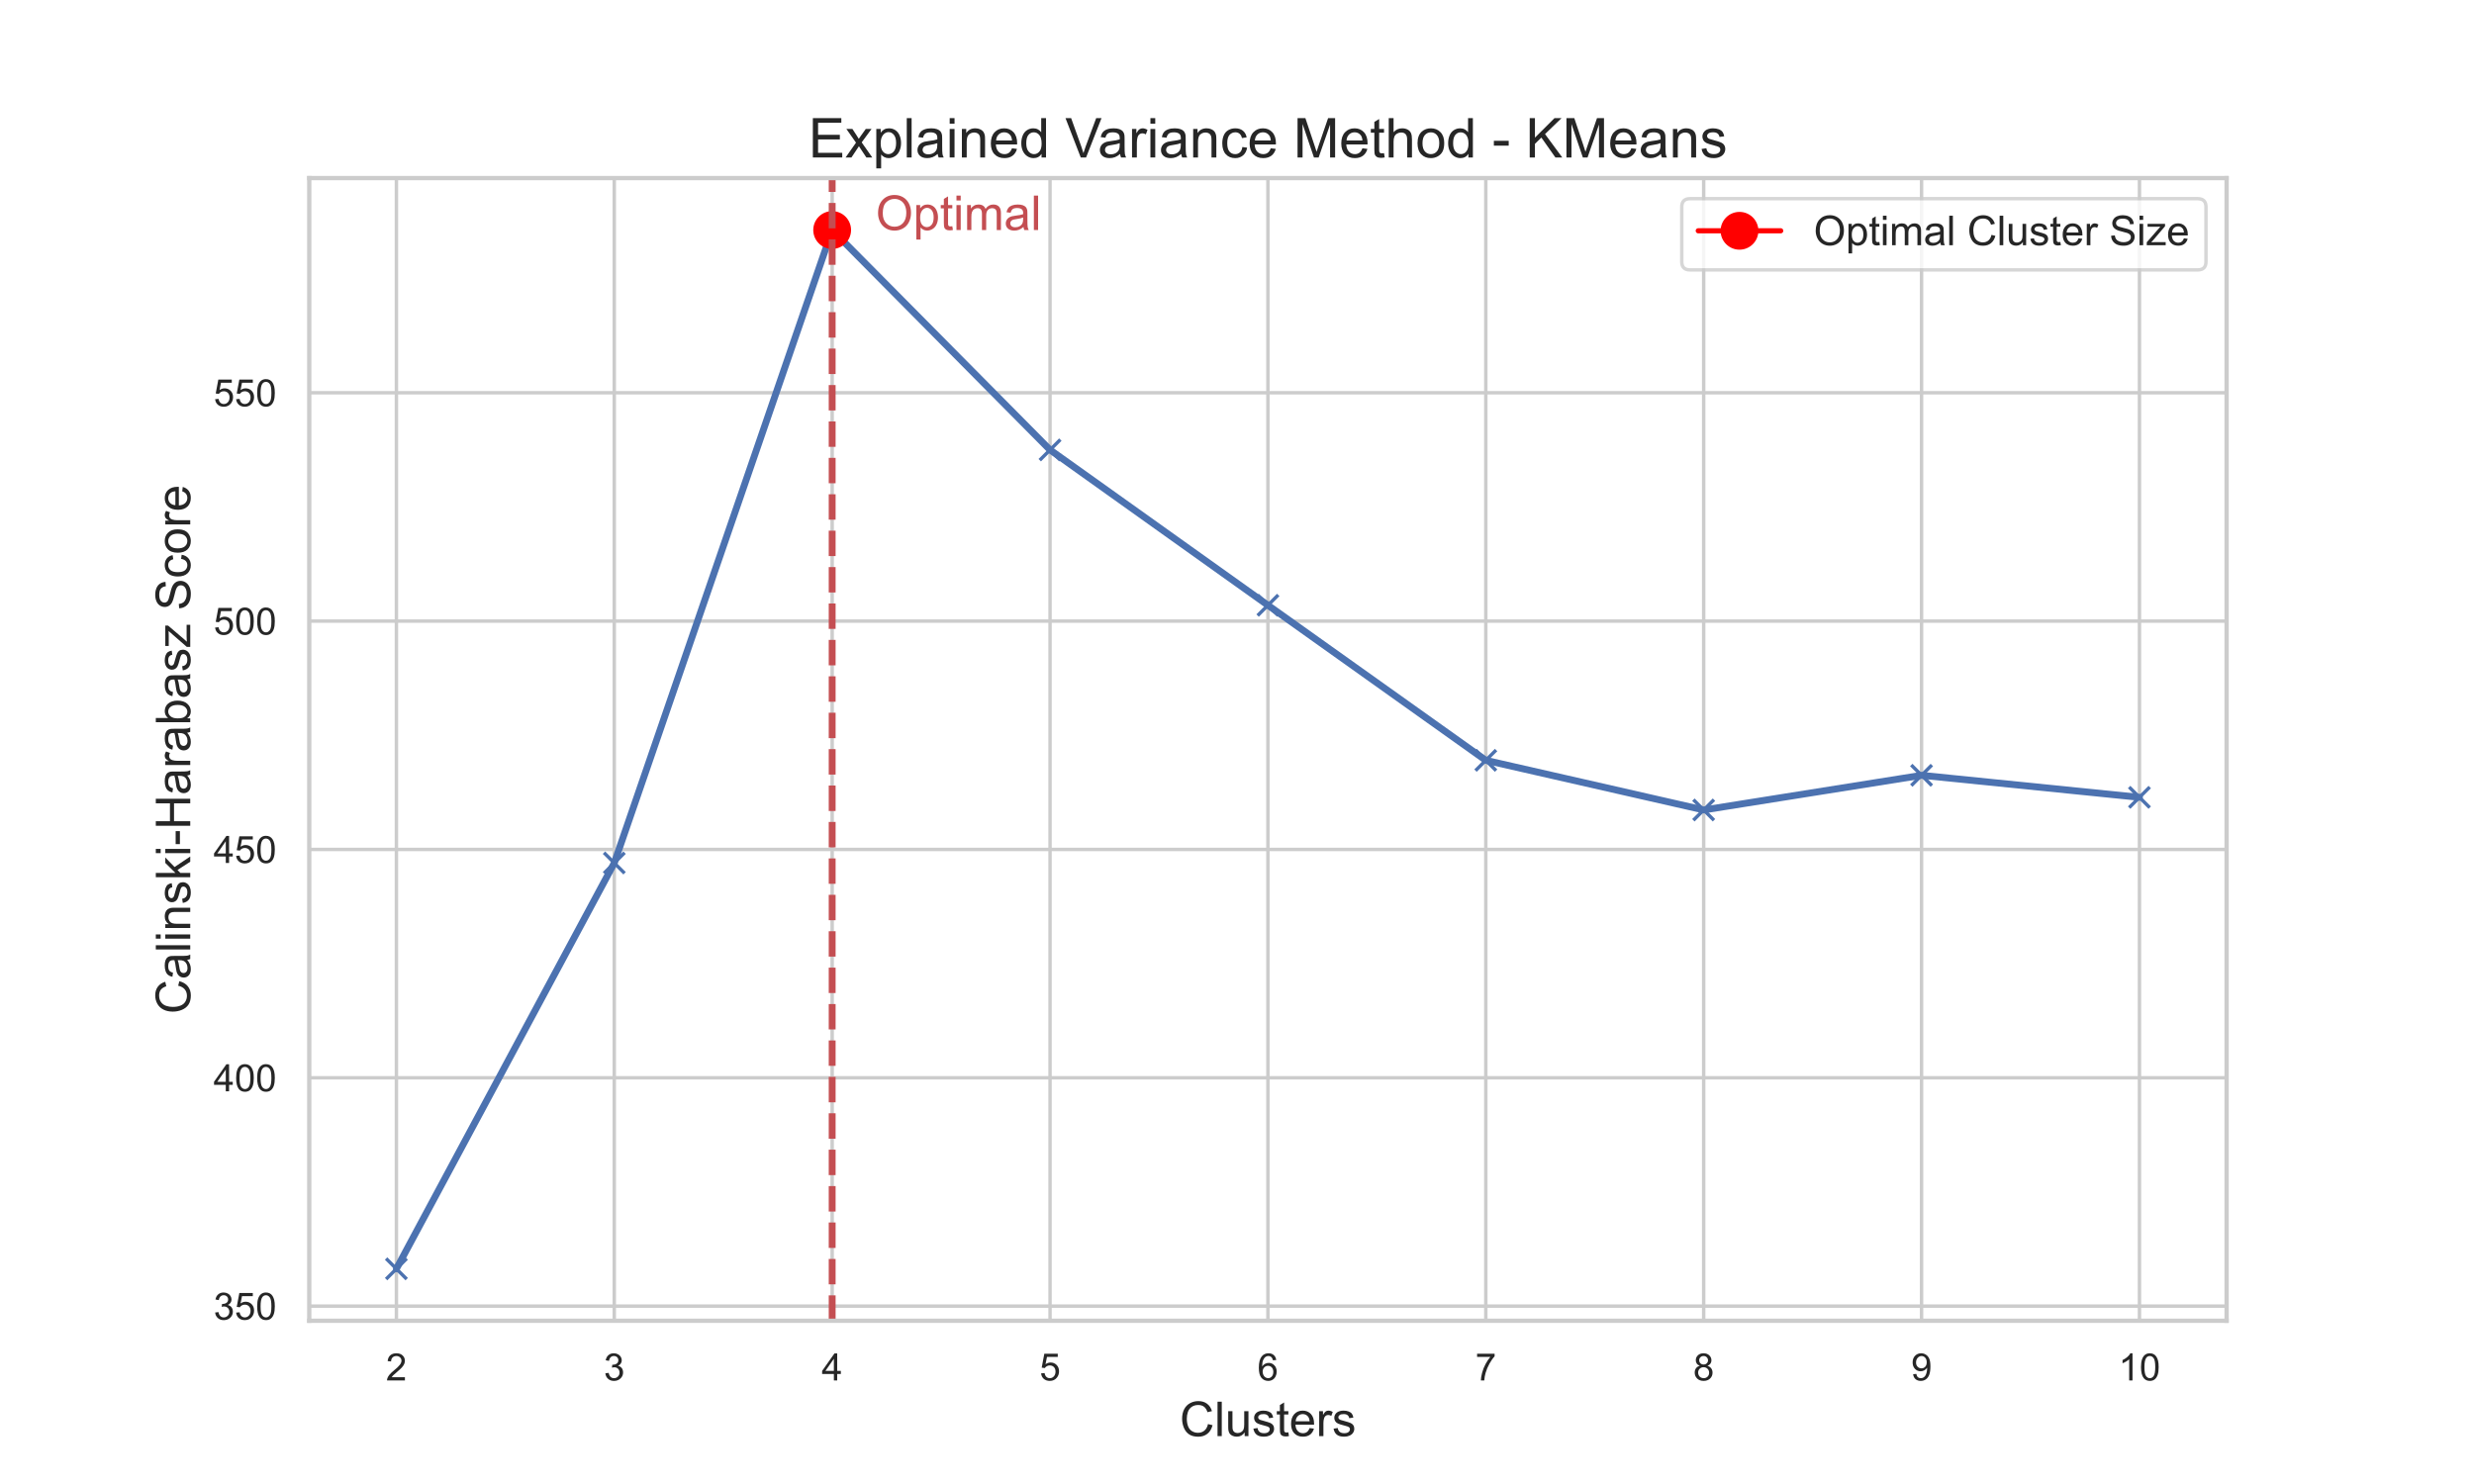
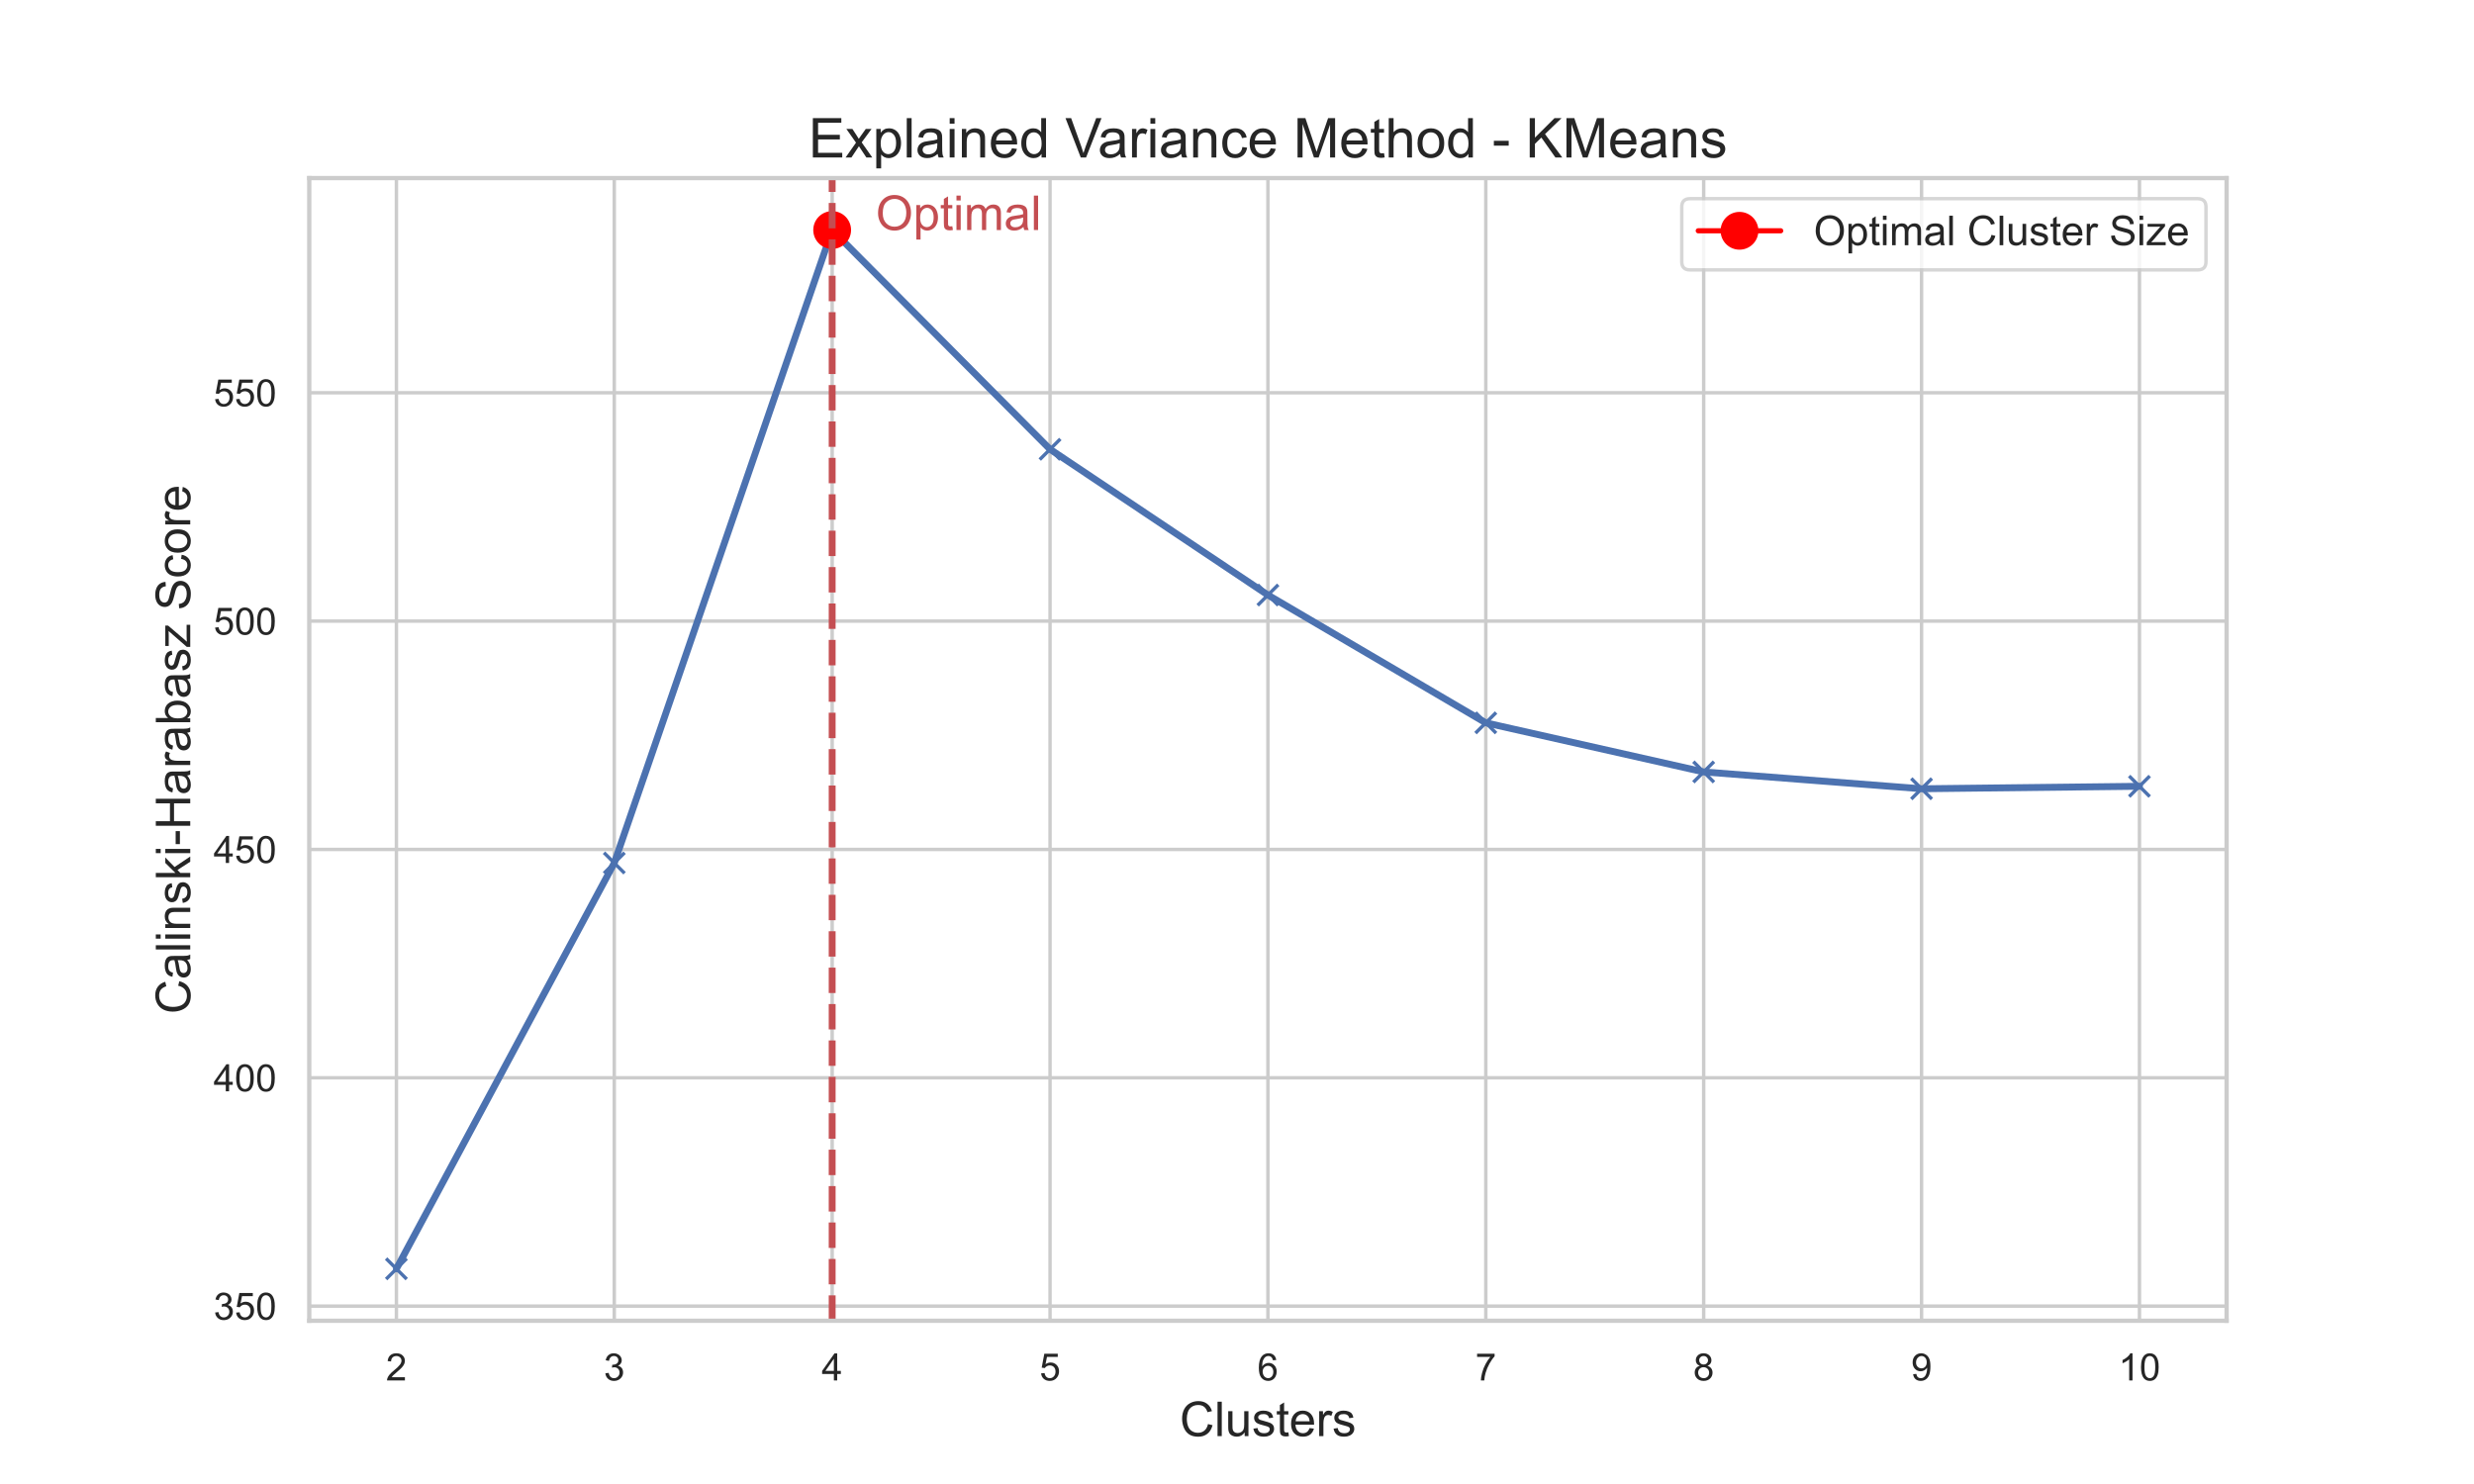
<svg xmlns="http://www.w3.org/2000/svg" xmlns:xlink="http://www.w3.org/1999/xlink" width="720pt" height="432pt" viewBox="0 0 720 432" version="1.1">
  <defs>
    <style type="text/css">*{stroke-linejoin: round; stroke-linecap: butt}</style>
  </defs>
  <g id="figure_1">
    <g id="patch_1">
      <path d="M 0 432  L 720 432  L 720 0  L 0 0  z " style="fill: #ffffff" />
    </g>
    <g id="axes_1">
      <g id="patch_2">
        <path d="M 90 384.48  L 648 384.48  L 648 51.84  L 90 51.84  z " style="fill: #ffffff" />
      </g>
      <g id="matplotlib.axis_1">
        <g id="xtick_1">
          <g id="line2d_1">
-             <path d="M 115.364 384.48  L 115.364 51.84  " clip-path="url(#p3f74827697)" style="fill: none; stroke: #cccccc; stroke-linecap: round" />
+             <path d="M 115.364 384.48  L 115.364 51.84  " clip-path="url(#p0309804744)" style="fill: none; stroke: #cccccc; stroke-linecap: round" />
          </g>
          <g id="text_1">
            <g style="fill: #262626" transform="translate(112.3051 401.8536) scale(0.11 -0.11)">
              <defs>
                <path id="ArialMT-32" d="M 3222 541  L 3222 0  L 194 0  Q 188 203 259 391  Q 375 700 629 1000  Q 884 1300 1366 1694  Q 2113 2306 2375 2664  Q 2638 3022 2638 3341  Q 2638 3675 2398 3904  Q 2159 4134 1775 4134  Q 1369 4134 1125 3890  Q 881 3647 878 3216  L 300 3275  Q 359 3922 746 4261  Q 1134 4600 1788 4600  Q 2447 4600 2831 4234  Q 3216 3869 3216 3328  Q 3216 3053 3103 2787  Q 2991 2522 2730 2228  Q 2469 1934 1863 1422  Q 1356 997 1212 845  Q 1069 694 975 541  L 3222 541  z " transform="scale(0.015625)" />
              </defs>
              <use xlink:href="#ArialMT-32" />
            </g>
          </g>
        </g>
        <g id="xtick_2">
          <g id="line2d_2">
-             <path d="M 178.773 384.48  L 178.773 51.84  " clip-path="url(#p3f74827697)" style="fill: none; stroke: #cccccc; stroke-linecap: round" />
+             <path d="M 178.773 384.48  L 178.773 51.84  " clip-path="url(#p0309804744)" style="fill: none; stroke: #cccccc; stroke-linecap: round" />
          </g>
          <g id="text_2">
            <g style="fill: #262626" transform="translate(175.7142 401.8536) scale(0.11 -0.11)">
              <defs>
                <path id="ArialMT-33" d="M 269 1209  L 831 1284  Q 928 806 1161 595  Q 1394 384 1728 384  Q 2125 384 2398 659  Q 2672 934 2672 1341  Q 2672 1728 2419 1979  Q 2166 2231 1775 2231  Q 1616 2231 1378 2169  L 1441 2663  Q 1497 2656 1531 2656  Q 1891 2656 2178 2843  Q 2466 3031 2466 3422  Q 2466 3731 2256 3934  Q 2047 4138 1716 4138  Q 1388 4138 1169 3931  Q 950 3725 888 3313  L 325 3413  Q 428 3978 793 4289  Q 1159 4600 1703 4600  Q 2078 4600 2393 4439  Q 2709 4278 2876 4000  Q 3044 3722 3044 3409  Q 3044 3113 2884 2869  Q 2725 2625 2413 2481  Q 2819 2388 3044 2092  Q 3269 1797 3269 1353  Q 3269 753 2831 336  Q 2394 -81 1725 -81  Q 1122 -81 723 278  Q 325 638 269 1209  z " transform="scale(0.015625)" />
              </defs>
              <use xlink:href="#ArialMT-33" />
            </g>
          </g>
        </g>
        <g id="xtick_3">
          <g id="line2d_3">
-             <path d="M 242.182 384.48  L 242.182 51.84  " clip-path="url(#p3f74827697)" style="fill: none; stroke: #cccccc; stroke-linecap: round" />
+             <path d="M 242.182 384.48  L 242.182 51.84  " clip-path="url(#p0309804744)" style="fill: none; stroke: #cccccc; stroke-linecap: round" />
          </g>
          <g id="text_3">
            <g style="fill: #262626" transform="translate(239.1233 401.8536) scale(0.11 -0.11)">
              <defs>
                <path id="ArialMT-34" d="M 2069 0  L 2069 1097  L 81 1097  L 81 1613  L 2172 4581  L 2631 4581  L 2631 1613  L 3250 1613  L 3250 1097  L 2631 1097  L 2631 0  L 2069 0  z M 2069 1613  L 2069 3678  L 634 1613  L 2069 1613  z " transform="scale(0.015625)" />
              </defs>
              <use xlink:href="#ArialMT-34" />
            </g>
          </g>
        </g>
        <g id="xtick_4">
          <g id="line2d_4">
-             <path d="M 305.591 384.48  L 305.591 51.84  " clip-path="url(#p3f74827697)" style="fill: none; stroke: #cccccc; stroke-linecap: round" />
+             <path d="M 305.591 384.48  L 305.591 51.84  " clip-path="url(#p0309804744)" style="fill: none; stroke: #cccccc; stroke-linecap: round" />
          </g>
          <g id="text_4">
            <g style="fill: #262626" transform="translate(302.5324 401.8536) scale(0.11 -0.11)">
              <defs>
                <path id="ArialMT-35" d="M 266 1200  L 856 1250  Q 922 819 1161 601  Q 1400 384 1738 384  Q 2144 384 2425 690  Q 2706 997 2706 1503  Q 2706 1984 2436 2262  Q 2166 2541 1728 2541  Q 1456 2541 1237 2417  Q 1019 2294 894 2097  L 366 2166  L 809 4519  L 3088 4519  L 3088 3981  L 1259 3981  L 1013 2750  Q 1425 3038 1878 3038  Q 2478 3038 2890 2622  Q 3303 2206 3303 1553  Q 3303 931 2941 478  Q 2500 -78 1738 -78  Q 1113 -78 717 272  Q 322 622 266 1200  z " transform="scale(0.015625)" />
              </defs>
              <use xlink:href="#ArialMT-35" />
            </g>
          </g>
        </g>
        <g id="xtick_5">
          <g id="line2d_5">
-             <path d="M 369 384.48  L 369 51.84  " clip-path="url(#p3f74827697)" style="fill: none; stroke: #cccccc; stroke-linecap: round" />
+             <path d="M 369 384.48  L 369 51.84  " clip-path="url(#p0309804744)" style="fill: none; stroke: #cccccc; stroke-linecap: round" />
          </g>
          <g id="text_5">
            <g style="fill: #262626" transform="translate(365.9415 401.8536) scale(0.11 -0.11)">
              <defs>
                <path id="ArialMT-36" d="M 3184 3459  L 2625 3416  Q 2550 3747 2413 3897  Q 2184 4138 1850 4138  Q 1581 4138 1378 3988  Q 1113 3794 959 3422  Q 806 3050 800 2363  Q 1003 2672 1297 2822  Q 1591 2972 1913 2972  Q 2475 2972 2870 2558  Q 3266 2144 3266 1488  Q 3266 1056 3080 686  Q 2894 316 2569 119  Q 2244 -78 1831 -78  Q 1128 -78 684 439  Q 241 956 241 2144  Q 241 3472 731 4075  Q 1159 4600 1884 4600  Q 2425 4600 2770 4297  Q 3116 3994 3184 3459  z M 888 1484  Q 888 1194 1011 928  Q 1134 663 1356 523  Q 1578 384 1822 384  Q 2178 384 2434 671  Q 2691 959 2691 1453  Q 2691 1928 2437 2201  Q 2184 2475 1800 2475  Q 1419 2475 1153 2201  Q 888 1928 888 1484  z " transform="scale(0.015625)" />
              </defs>
              <use xlink:href="#ArialMT-36" />
            </g>
          </g>
        </g>
        <g id="xtick_6">
          <g id="line2d_6">
-             <path d="M 432.409 384.48  L 432.409 51.84  " clip-path="url(#p3f74827697)" style="fill: none; stroke: #cccccc; stroke-linecap: round" />
+             <path d="M 432.409 384.48  L 432.409 51.84  " clip-path="url(#p0309804744)" style="fill: none; stroke: #cccccc; stroke-linecap: round" />
          </g>
          <g id="text_6">
            <g style="fill: #262626" transform="translate(429.3506 401.8536) scale(0.11 -0.11)">
              <defs>
                <path id="ArialMT-37" d="M 303 3981  L 303 4522  L 3269 4522  L 3269 4084  Q 2831 3619 2401 2847  Q 1972 2075 1738 1259  Q 1569 684 1522 0  L 944 0  Q 953 541 1156 1306  Q 1359 2072 1739 2783  Q 2119 3494 2547 3981  L 303 3981  z " transform="scale(0.015625)" />
              </defs>
              <use xlink:href="#ArialMT-37" />
            </g>
          </g>
        </g>
        <g id="xtick_7">
          <g id="line2d_7">
-             <path d="M 495.818 384.48  L 495.818 51.84  " clip-path="url(#p3f74827697)" style="fill: none; stroke: #cccccc; stroke-linecap: round" />
+             <path d="M 495.818 384.48  L 495.818 51.84  " clip-path="url(#p0309804744)" style="fill: none; stroke: #cccccc; stroke-linecap: round" />
          </g>
          <g id="text_7">
            <g style="fill: #262626" transform="translate(492.7597 401.8536) scale(0.11 -0.11)">
              <defs>
                <path id="ArialMT-38" d="M 1131 2484  Q 781 2613 612 2850  Q 444 3088 444 3419  Q 444 3919 803 4259  Q 1163 4600 1759 4600  Q 2359 4600 2725 4251  Q 3091 3903 3091 3403  Q 3091 3084 2923 2848  Q 2756 2613 2416 2484  Q 2838 2347 3058 2040  Q 3278 1734 3278 1309  Q 3278 722 2862 322  Q 2447 -78 1769 -78  Q 1091 -78 675 323  Q 259 725 259 1325  Q 259 1772 486 2073  Q 713 2375 1131 2484  z M 1019 3438  Q 1019 3113 1228 2906  Q 1438 2700 1772 2700  Q 2097 2700 2305 2904  Q 2513 3109 2513 3406  Q 2513 3716 2298 3927  Q 2084 4138 1766 4138  Q 1444 4138 1231 3931  Q 1019 3725 1019 3438  z M 838 1322  Q 838 1081 952 856  Q 1066 631 1291 507  Q 1516 384 1775 384  Q 2178 384 2440 643  Q 2703 903 2703 1303  Q 2703 1709 2433 1975  Q 2163 2241 1756 2241  Q 1359 2241 1098 1978  Q 838 1716 838 1322  z " transform="scale(0.015625)" />
              </defs>
              <use xlink:href="#ArialMT-38" />
            </g>
          </g>
        </g>
        <g id="xtick_8">
          <g id="line2d_8">
-             <path d="M 559.227 384.48  L 559.227 51.84  " clip-path="url(#p3f74827697)" style="fill: none; stroke: #cccccc; stroke-linecap: round" />
+             <path d="M 559.227 384.48  L 559.227 51.84  " clip-path="url(#p0309804744)" style="fill: none; stroke: #cccccc; stroke-linecap: round" />
          </g>
          <g id="text_8">
            <g style="fill: #262626" transform="translate(556.1688 401.8536) scale(0.11 -0.11)">
              <defs>
                <path id="ArialMT-39" d="M 350 1059  L 891 1109  Q 959 728 1153 556  Q 1347 384 1650 384  Q 1909 384 2104 503  Q 2300 622 2425 820  Q 2550 1019 2634 1356  Q 2719 1694 2719 2044  Q 2719 2081 2716 2156  Q 2547 1888 2255 1720  Q 1963 1553 1622 1553  Q 1053 1553 659 1965  Q 266 2378 266 3053  Q 266 3750 677 4175  Q 1088 4600 1706 4600  Q 2153 4600 2523 4359  Q 2894 4119 3086 3673  Q 3278 3228 3278 2384  Q 3278 1506 3087 986  Q 2897 466 2520 194  Q 2144 -78 1638 -78  Q 1100 -78 759 220  Q 419 519 350 1059  z M 2653 3081  Q 2653 3566 2395 3850  Q 2138 4134 1775 4134  Q 1400 4134 1122 3828  Q 844 3522 844 3034  Q 844 2597 1108 2323  Q 1372 2050 1759 2050  Q 2150 2050 2401 2323  Q 2653 2597 2653 3081  z " transform="scale(0.015625)" />
              </defs>
              <use xlink:href="#ArialMT-39" />
            </g>
          </g>
        </g>
        <g id="xtick_9">
          <g id="line2d_9">
-             <path d="M 622.636 384.48  L 622.636 51.84  " clip-path="url(#p3f74827697)" style="fill: none; stroke: #cccccc; stroke-linecap: round" />
+             <path d="M 622.636 384.48  L 622.636 51.84  " clip-path="url(#p0309804744)" style="fill: none; stroke: #cccccc; stroke-linecap: round" />
          </g>
          <g id="text_9">
            <g style="fill: #262626" transform="translate(616.5193 401.8536) scale(0.11 -0.11)">
              <defs>
                <path id="ArialMT-31" d="M 2384 0  L 1822 0  L 1822 3584  Q 1619 3391 1289 3197  Q 959 3003 697 2906  L 697 3450  Q 1169 3672 1522 3987  Q 1875 4303 2022 4600  L 2384 4600  L 2384 0  z " transform="scale(0.015625)" />
                <path id="ArialMT-30" d="M 266 2259  Q 266 3072 433 3567  Q 600 4063 929 4331  Q 1259 4600 1759 4600  Q 2128 4600 2406 4451  Q 2684 4303 2865 4023  Q 3047 3744 3150 3342  Q 3253 2941 3253 2259  Q 3253 1453 3087 958  Q 2922 463 2592 192  Q 2263 -78 1759 -78  Q 1097 -78 719 397  Q 266 969 266 2259  z M 844 2259  Q 844 1131 1108 757  Q 1372 384 1759 384  Q 2147 384 2411 759  Q 2675 1134 2675 2259  Q 2675 3391 2411 3762  Q 2147 4134 1753 4134  Q 1366 4134 1134 3806  Q 844 3388 844 2259  z " transform="scale(0.015625)" />
              </defs>
              <use xlink:href="#ArialMT-31" />
              <use xlink:href="#ArialMT-30" x="55.615" />
            </g>
          </g>
        </g>
        <g id="text_10">
          <g style="fill: #262626" transform="translate(343.3286 418.0608) scale(0.14 -0.14)">
            <defs>
              <path id="ArialMT-43" d="M 3763 1606  L 4369 1453  Q 4178 706 3683 314  Q 3188 -78 2472 -78  Q 1731 -78 1267 223  Q 803 525 561 1097  Q 319 1669 319 2325  Q 319 3041 592 3573  Q 866 4106 1370 4382  Q 1875 4659 2481 4659  Q 3169 4659 3637 4309  Q 4106 3959 4291 3325  L 3694 3184  Q 3534 3684 3231 3912  Q 2928 4141 2469 4141  Q 1941 4141 1586 3887  Q 1231 3634 1087 3207  Q 944 2781 944 2328  Q 944 1744 1114 1308  Q 1284 872 1643 656  Q 2003 441 2422 441  Q 2931 441 3284 734  Q 3638 1028 3763 1606  z " transform="scale(0.015625)" />
              <path id="ArialMT-6c" d="M 409 0  L 409 4581  L 972 4581  L 972 0  L 409 0  z " transform="scale(0.015625)" />
              <path id="ArialMT-75" d="M 2597 0  L 2597 488  Q 2209 -75 1544 -75  Q 1250 -75 995 37  Q 741 150 617 320  Q 494 491 444 738  Q 409 903 409 1263  L 409 3319  L 972 3319  L 972 1478  Q 972 1038 1006 884  Q 1059 663 1231 536  Q 1403 409 1656 409  Q 1909 409 2131 539  Q 2353 669 2445 892  Q 2538 1116 2538 1541  L 2538 3319  L 3100 3319  L 3100 0  L 2597 0  z " transform="scale(0.015625)" />
              <path id="ArialMT-73" d="M 197 991  L 753 1078  Q 800 744 1014 566  Q 1228 388 1613 388  Q 2000 388 2187 545  Q 2375 703 2375 916  Q 2375 1106 2209 1216  Q 2094 1291 1634 1406  Q 1016 1563 777 1677  Q 538 1791 414 1992  Q 291 2194 291 2438  Q 291 2659 392 2848  Q 494 3038 669 3163  Q 800 3259 1026 3326  Q 1253 3394 1513 3394  Q 1903 3394 2198 3281  Q 2494 3169 2634 2976  Q 2775 2784 2828 2463  L 2278 2388  Q 2241 2644 2061 2787  Q 1881 2931 1553 2931  Q 1166 2931 1000 2803  Q 834 2675 834 2503  Q 834 2394 903 2306  Q 972 2216 1119 2156  Q 1203 2125 1616 2013  Q 2213 1853 2448 1751  Q 2684 1650 2818 1456  Q 2953 1263 2953 975  Q 2953 694 2789 445  Q 2625 197 2315 61  Q 2006 -75 1616 -75  Q 969 -75 630 194  Q 291 463 197 991  z " transform="scale(0.015625)" />
              <path id="ArialMT-74" d="M 1650 503  L 1731 6  Q 1494 -44 1306 -44  Q 1000 -44 831 53  Q 663 150 594 308  Q 525 466 525 972  L 525 2881  L 113 2881  L 113 3319  L 525 3319  L 525 4141  L 1084 4478  L 1084 3319  L 1650 3319  L 1650 2881  L 1084 2881  L 1084 941  Q 1084 700 1114 631  Q 1144 563 1211 522  Q 1278 481 1403 481  Q 1497 481 1650 503  z " transform="scale(0.015625)" />
              <path id="ArialMT-65" d="M 2694 1069  L 3275 997  Q 3138 488 2766 206  Q 2394 -75 1816 -75  Q 1088 -75 661 373  Q 234 822 234 1631  Q 234 2469 665 2931  Q 1097 3394 1784 3394  Q 2450 3394 2872 2941  Q 3294 2488 3294 1666  Q 3294 1616 3291 1516  L 816 1516  Q 847 969 1125 678  Q 1403 388 1819 388  Q 2128 388 2347 550  Q 2566 713 2694 1069  z M 847 1978  L 2700 1978  Q 2663 2397 2488 2606  Q 2219 2931 1791 2931  Q 1403 2931 1139 2672  Q 875 2413 847 1978  z " transform="scale(0.015625)" />
              <path id="ArialMT-72" d="M 416 0  L 416 3319  L 922 3319  L 922 2816  Q 1116 3169 1280 3281  Q 1444 3394 1641 3394  Q 1925 3394 2219 3213  L 2025 2691  Q 1819 2813 1613 2813  Q 1428 2813 1281 2702  Q 1134 2591 1072 2394  Q 978 2094 978 1738  L 978 0  L 416 0  z " transform="scale(0.015625)" />
            </defs>
            <use xlink:href="#ArialMT-43" />
            <use xlink:href="#ArialMT-6c" x="72.217" />
            <use xlink:href="#ArialMT-75" x="94.434" />
            <use xlink:href="#ArialMT-73" x="150.049" />
            <use xlink:href="#ArialMT-74" x="200.049" />
            <use xlink:href="#ArialMT-65" x="227.832" />
            <use xlink:href="#ArialMT-72" x="283.447" />
            <use xlink:href="#ArialMT-73" x="316.748" />
          </g>
        </g>
      </g>
      <g id="matplotlib.axis_2">
        <g id="ytick_1">
          <g id="line2d_10">
-             <path d="M 90 380.224  L 648 380.224  " clip-path="url(#p3f74827697)" style="fill: none; stroke: #cccccc; stroke-linecap: round" />
+             <path d="M 90 380.224  L 648 380.224  " clip-path="url(#p0309804744)" style="fill: none; stroke: #cccccc; stroke-linecap: round" />
          </g>
          <g id="text_11">
            <g style="fill: #262626" transform="translate(62.14891 384.1608) scale(0.11 -0.11)">
              <use xlink:href="#ArialMT-33" />
              <use xlink:href="#ArialMT-35" x="55.615" />
              <use xlink:href="#ArialMT-30" x="111.23" />
            </g>
          </g>
        </g>
        <g id="ytick_2">
          <g id="line2d_11">
-             <path d="M 90 313.751  L 648 313.751  " clip-path="url(#p3f74827697)" style="fill: none; stroke: #cccccc; stroke-linecap: round" />
+             <path d="M 90 313.751  L 648 313.751  " clip-path="url(#p0309804744)" style="fill: none; stroke: #cccccc; stroke-linecap: round" />
          </g>
          <g id="text_12">
            <g style="fill: #262626" transform="translate(62.14891 317.6878) scale(0.11 -0.11)">
              <use xlink:href="#ArialMT-34" />
              <use xlink:href="#ArialMT-30" x="55.615" />
              <use xlink:href="#ArialMT-30" x="111.23" />
            </g>
          </g>
        </g>
        <g id="ytick_3">
          <g id="line2d_12">
-             <path d="M 90 247.278  L 648 247.278  " clip-path="url(#p3f74827697)" style="fill: none; stroke: #cccccc; stroke-linecap: round" />
+             <path d="M 90 247.278  L 648 247.278  " clip-path="url(#p0309804744)" style="fill: none; stroke: #cccccc; stroke-linecap: round" />
          </g>
          <g id="text_13">
            <g style="fill: #262626" transform="translate(62.14891 251.2147) scale(0.11 -0.11)">
              <use xlink:href="#ArialMT-34" />
              <use xlink:href="#ArialMT-35" x="55.615" />
              <use xlink:href="#ArialMT-30" x="111.23" />
            </g>
          </g>
        </g>
        <g id="ytick_4">
          <g id="line2d_13">
-             <path d="M 90 180.805  L 648 180.805  " clip-path="url(#p3f74827697)" style="fill: none; stroke: #cccccc; stroke-linecap: round" />
+             <path d="M 90 180.805  L 648 180.805  " clip-path="url(#p0309804744)" style="fill: none; stroke: #cccccc; stroke-linecap: round" />
          </g>
          <g id="text_14">
            <g style="fill: #262626" transform="translate(62.14891 184.7417) scale(0.11 -0.11)">
              <use xlink:href="#ArialMT-35" />
              <use xlink:href="#ArialMT-30" x="55.615" />
              <use xlink:href="#ArialMT-30" x="111.23" />
            </g>
          </g>
        </g>
        <g id="ytick_5">
          <g id="line2d_14">
-             <path d="M 90 114.332  L 648 114.332  " clip-path="url(#p3f74827697)" style="fill: none; stroke: #cccccc; stroke-linecap: round" />
+             <path d="M 90 114.332  L 648 114.332  " clip-path="url(#p0309804744)" style="fill: none; stroke: #cccccc; stroke-linecap: round" />
          </g>
          <g id="text_15">
            <g style="fill: #262626" transform="translate(62.14891 118.2686) scale(0.11 -0.11)">
              <use xlink:href="#ArialMT-35" />
              <use xlink:href="#ArialMT-35" x="55.615" />
              <use xlink:href="#ArialMT-30" x="111.23" />
            </g>
          </g>
        </g>
        <g id="text_16">
          <g style="fill: #262626" transform="translate(55.36641 295.1841) rotate(-90) scale(0.14 -0.14)">
            <defs>
              <path id="ArialMT-61" d="M 2588 409  Q 2275 144 1986 34  Q 1697 -75 1366 -75  Q 819 -75 525 192  Q 231 459 231 875  Q 231 1119 342 1320  Q 453 1522 633 1644  Q 813 1766 1038 1828  Q 1203 1872 1538 1913  Q 2219 1994 2541 2106  Q 2544 2222 2544 2253  Q 2544 2597 2384 2738  Q 2169 2928 1744 2928  Q 1347 2928 1158 2789  Q 969 2650 878 2297  L 328 2372  Q 403 2725 575 2942  Q 747 3159 1072 3276  Q 1397 3394 1825 3394  Q 2250 3394 2515 3294  Q 2781 3194 2906 3042  Q 3031 2891 3081 2659  Q 3109 2516 3109 2141  L 3109 1391  Q 3109 606 3145 398  Q 3181 191 3288 0  L 2700 0  Q 2613 175 2588 409  z M 2541 1666  Q 2234 1541 1622 1453  Q 1275 1403 1131 1340  Q 988 1278 909 1158  Q 831 1038 831 891  Q 831 666 1001 516  Q 1172 366 1500 366  Q 1825 366 2078 508  Q 2331 650 2450 897  Q 2541 1088 2541 1459  L 2541 1666  z " transform="scale(0.015625)" />
              <path id="ArialMT-69" d="M 425 3934  L 425 4581  L 988 4581  L 988 3934  L 425 3934  z M 425 0  L 425 3319  L 988 3319  L 988 0  L 425 0  z " transform="scale(0.015625)" />
              <path id="ArialMT-6e" d="M 422 0  L 422 3319  L 928 3319  L 928 2847  Q 1294 3394 1984 3394  Q 2284 3394 2536 3286  Q 2788 3178 2913 3003  Q 3038 2828 3088 2588  Q 3119 2431 3119 2041  L 3119 0  L 2556 0  L 2556 2019  Q 2556 2363 2490 2533  Q 2425 2703 2258 2804  Q 2091 2906 1866 2906  Q 1506 2906 1245 2678  Q 984 2450 984 1813  L 984 0  L 422 0  z " transform="scale(0.015625)" />
              <path id="ArialMT-6b" d="M 425 0  L 425 4581  L 988 4581  L 988 1969  L 2319 3319  L 3047 3319  L 1778 2088  L 3175 0  L 2481 0  L 1384 1697  L 988 1316  L 988 0  L 425 0  z " transform="scale(0.015625)" />
              <path id="ArialMT-2d" d="M 203 1375  L 203 1941  L 1931 1941  L 1931 1375  L 203 1375  z " transform="scale(0.015625)" />
              <path id="ArialMT-48" d="M 513 0  L 513 4581  L 1119 4581  L 1119 2700  L 3500 2700  L 3500 4581  L 4106 4581  L 4106 0  L 3500 0  L 3500 2159  L 1119 2159  L 1119 0  L 513 0  z " transform="scale(0.015625)" />
              <path id="ArialMT-62" d="M 941 0  L 419 0  L 419 4581  L 981 4581  L 981 2947  Q 1338 3394 1891 3394  Q 2197 3394 2470 3270  Q 2744 3147 2920 2923  Q 3097 2700 3197 2384  Q 3297 2069 3297 1709  Q 3297 856 2875 390  Q 2453 -75 1863 -75  Q 1275 -75 941 416  L 941 0  z M 934 1684  Q 934 1088 1097 822  Q 1363 388 1816 388  Q 2184 388 2453 708  Q 2722 1028 2722 1663  Q 2722 2313 2464 2622  Q 2206 2931 1841 2931  Q 1472 2931 1203 2611  Q 934 2291 934 1684  z " transform="scale(0.015625)" />
              <path id="ArialMT-7a" d="M 125 0  L 125 456  L 2238 2881  Q 1878 2863 1603 2863  L 250 2863  L 250 3319  L 2963 3319  L 2963 2947  L 1166 841  L 819 456  Q 1197 484 1528 484  L 3063 484  L 3063 0  L 125 0  z " transform="scale(0.015625)" />
              <path id="ArialMT-20" transform="scale(0.015625)" />
              <path id="ArialMT-53" d="M 288 1472  L 859 1522  Q 900 1178 1048 958  Q 1197 738 1509 602  Q 1822 466 2213 466  Q 2559 466 2825 569  Q 3091 672 3220 851  Q 3350 1031 3350 1244  Q 3350 1459 3225 1620  Q 3100 1781 2813 1891  Q 2628 1963 1997 2114  Q 1366 2266 1113 2400  Q 784 2572 623 2826  Q 463 3081 463 3397  Q 463 3744 659 4045  Q 856 4347 1234 4503  Q 1613 4659 2075 4659  Q 2584 4659 2973 4495  Q 3363 4331 3572 4012  Q 3781 3694 3797 3291  L 3216 3247  Q 3169 3681 2898 3903  Q 2628 4125 2100 4125  Q 1550 4125 1298 3923  Q 1047 3722 1047 3438  Q 1047 3191 1225 3031  Q 1400 2872 2139 2705  Q 2878 2538 3153 2413  Q 3553 2228 3743 1945  Q 3934 1663 3934 1294  Q 3934 928 3725 604  Q 3516 281 3123 101  Q 2731 -78 2241 -78  Q 1619 -78 1198 103  Q 778 284 539 648  Q 300 1013 288 1472  z " transform="scale(0.015625)" />
              <path id="ArialMT-63" d="M 2588 1216  L 3141 1144  Q 3050 572 2676 248  Q 2303 -75 1759 -75  Q 1078 -75 664 370  Q 250 816 250 1647  Q 250 2184 428 2587  Q 606 2991 970 3192  Q 1334 3394 1763 3394  Q 2303 3394 2647 3120  Q 2991 2847 3088 2344  L 2541 2259  Q 2463 2594 2264 2762  Q 2066 2931 1784 2931  Q 1359 2931 1093 2626  Q 828 2322 828 1663  Q 828 994 1084 691  Q 1341 388 1753 388  Q 2084 388 2306 591  Q 2528 794 2588 1216  z " transform="scale(0.015625)" />
              <path id="ArialMT-6f" d="M 213 1659  Q 213 2581 725 3025  Q 1153 3394 1769 3394  Q 2453 3394 2887 2945  Q 3322 2497 3322 1706  Q 3322 1066 3130 698  Q 2938 331 2570 128  Q 2203 -75 1769 -75  Q 1072 -75 642 372  Q 213 819 213 1659  z M 791 1659  Q 791 1022 1069 705  Q 1347 388 1769 388  Q 2188 388 2466 706  Q 2744 1025 2744 1678  Q 2744 2294 2464 2611  Q 2184 2928 1769 2928  Q 1347 2928 1069 2612  Q 791 2297 791 1659  z " transform="scale(0.015625)" />
            </defs>
            <use xlink:href="#ArialMT-43" />
            <use xlink:href="#ArialMT-61" x="72.217" />
            <use xlink:href="#ArialMT-6c" x="127.832" />
            <use xlink:href="#ArialMT-69" x="150.049" />
            <use xlink:href="#ArialMT-6e" x="172.266" />
            <use xlink:href="#ArialMT-73" x="227.881" />
            <use xlink:href="#ArialMT-6b" x="277.881" />
            <use xlink:href="#ArialMT-69" x="327.881" />
            <use xlink:href="#ArialMT-2d" x="350.098" />
            <use xlink:href="#ArialMT-48" x="383.398" />
            <use xlink:href="#ArialMT-61" x="455.615" />
            <use xlink:href="#ArialMT-72" x="511.23" />
            <use xlink:href="#ArialMT-61" x="544.531" />
            <use xlink:href="#ArialMT-62" x="600.146" />
            <use xlink:href="#ArialMT-61" x="655.762" />
            <use xlink:href="#ArialMT-73" x="711.377" />
            <use xlink:href="#ArialMT-7a" x="761.377" />
            <use xlink:href="#ArialMT-20" x="811.377" />
            <use xlink:href="#ArialMT-53" x="839.16" />
            <use xlink:href="#ArialMT-63" x="905.859" />
            <use xlink:href="#ArialMT-6f" x="955.859" />
            <use xlink:href="#ArialMT-72" x="1011.475" />
            <use xlink:href="#ArialMT-65" x="1044.775" />
          </g>
        </g>
      </g>
      <g id="line2d_15">
-         <path d="M 115.364 369.36  L 178.773 251.215  L 242.182 66.96  L 305.591 130.965  L 369 176.19  L 432.409 221.334  L 495.818 235.786  L 559.227 225.695  L 622.636 232.106  " clip-path="url(#p3f74827697)" style="fill: none; stroke: #4c72b0; stroke-width: 2; stroke-linecap: round" />
+         <path d="M 115.364 369.36  L 178.773 251.215  L 242.182 66.96  L 305.591 130.788  L 369 173.216  L 432.409 210.423  L 495.818 224.714  L 559.227 229.614  L 622.636 228.892  " clip-path="url(#p0309804744)" style="fill: none; stroke: #4c72b0; stroke-width: 2; stroke-linecap: round" />
        <defs>
-           <path id="m558416513c" d="M -3 3  L 3 -3  M -3 -3  L 3 3  " style="stroke: #4c72b0" />
+           <path id="m40d8129ac6" d="M -3 3  L 3 -3  M -3 -3  L 3 3  " style="stroke: #4c72b0" />
        </defs>
-         <g clip-path="url(#p3f74827697)">
-           <use xlink:href="#m558416513c" x="115.364" y="369.36" style="fill: #4c72b0; stroke: #4c72b0" />
-           <use xlink:href="#m558416513c" x="178.773" y="251.215" style="fill: #4c72b0; stroke: #4c72b0" />
-           <use xlink:href="#m558416513c" x="242.182" y="66.96" style="fill: #4c72b0; stroke: #4c72b0" />
-           <use xlink:href="#m558416513c" x="305.591" y="130.965" style="fill: #4c72b0; stroke: #4c72b0" />
-           <use xlink:href="#m558416513c" x="369" y="176.19" style="fill: #4c72b0; stroke: #4c72b0" />
-           <use xlink:href="#m558416513c" x="432.409" y="221.334" style="fill: #4c72b0; stroke: #4c72b0" />
-           <use xlink:href="#m558416513c" x="495.818" y="235.786" style="fill: #4c72b0; stroke: #4c72b0" />
-           <use xlink:href="#m558416513c" x="559.227" y="225.695" style="fill: #4c72b0; stroke: #4c72b0" />
-           <use xlink:href="#m558416513c" x="622.636" y="232.106" style="fill: #4c72b0; stroke: #4c72b0" />
+         <g clip-path="url(#p0309804744)">
+           <use xlink:href="#m40d8129ac6" x="115.364" y="369.36" style="fill: #4c72b0; stroke: #4c72b0" />
+           <use xlink:href="#m40d8129ac6" x="178.773" y="251.215" style="fill: #4c72b0; stroke: #4c72b0" />
+           <use xlink:href="#m40d8129ac6" x="242.182" y="66.96" style="fill: #4c72b0; stroke: #4c72b0" />
+           <use xlink:href="#m40d8129ac6" x="305.591" y="130.788" style="fill: #4c72b0; stroke: #4c72b0" />
+           <use xlink:href="#m40d8129ac6" x="369" y="173.216" style="fill: #4c72b0; stroke: #4c72b0" />
+           <use xlink:href="#m40d8129ac6" x="432.409" y="210.423" style="fill: #4c72b0; stroke: #4c72b0" />
+           <use xlink:href="#m40d8129ac6" x="495.818" y="224.714" style="fill: #4c72b0; stroke: #4c72b0" />
+           <use xlink:href="#m40d8129ac6" x="559.227" y="229.614" style="fill: #4c72b0; stroke: #4c72b0" />
+           <use xlink:href="#m40d8129ac6" x="622.636" y="228.892" style="fill: #4c72b0; stroke: #4c72b0" />
        </g>
      </g>
      <g id="line2d_16">
-         <path d="M 242.182 66.96  " clip-path="url(#p3f74827697)" style="fill: none; stroke: #ff0000; stroke-width: 1.5; stroke-linecap: round" />
+         <path d="M 242.182 66.96  " clip-path="url(#p0309804744)" style="fill: none; stroke: #ff0000; stroke-width: 1.5; stroke-linecap: round" />
        <defs>
-           <path id="m8d266889bb" d="M 0 5  C 1.326 5 2.598 4.473 3.536 3.536  C 4.473 2.598 5 1.326 5 0  C 5 -1.326 4.473 -2.598 3.536 -3.536  C 2.598 -4.473 1.326 -5 0 -5  C -1.326 -5 -2.598 -4.473 -3.536 -3.536  C -4.473 -2.598 -5 -1.326 -5 0  C -5 1.326 -4.473 2.598 -3.536 3.536  C -2.598 4.473 -1.326 5 0 5  z " style="stroke: #ff0000" />
+           <path id="m68559678ef" d="M 0 5  C 1.326 5 2.598 4.473 3.536 3.536  C 4.473 2.598 5 1.326 5 0  C 5 -1.326 4.473 -2.598 3.536 -3.536  C 2.598 -4.473 1.326 -5 0 -5  C -1.326 -5 -2.598 -4.473 -3.536 -3.536  C -4.473 -2.598 -5 -1.326 -5 0  C -5 1.326 -4.473 2.598 -3.536 3.536  C -2.598 4.473 -1.326 5 0 5  z " style="stroke: #ff0000" />
        </defs>
-         <g clip-path="url(#p3f74827697)">
-           <use xlink:href="#m8d266889bb" x="242.182" y="66.96" style="fill: #ff0000; stroke: #ff0000" />
+         <g clip-path="url(#p0309804744)">
+           <use xlink:href="#m68559678ef" x="242.182" y="66.96" style="fill: #ff0000; stroke: #ff0000" />
        </g>
      </g>
      <g id="line2d_17">
-         <path d="M 242.182 384.48  L 242.182 51.84  " clip-path="url(#p3f74827697)" style="fill: none; stroke-dasharray: 7.4,3.2; stroke-dashoffset: 0; stroke: #c44e52; stroke-width: 2" />
+         <path d="M 242.182 384.48  L 242.182 51.84  " clip-path="url(#p0309804744)" style="fill: none; stroke-dasharray: 7.4,3.2; stroke-dashoffset: 0; stroke: #c44e52; stroke-width: 2" />
      </g>
      <g id="patch_3">
        <path d="M 90 384.48  L 90 51.84  " style="fill: none; stroke: #cccccc; stroke-width: 1.25; stroke-linejoin: miter; stroke-linecap: square" />
      </g>
      <g id="patch_4">
        <path d="M 648 384.48  L 648 51.84  " style="fill: none; stroke: #cccccc; stroke-width: 1.25; stroke-linejoin: miter; stroke-linecap: square" />
      </g>
      <g id="patch_5">
        <path d="M 90 384.48  L 648 384.48  " style="fill: none; stroke: #cccccc; stroke-width: 1.25; stroke-linejoin: miter; stroke-linecap: square" />
      </g>
      <g id="patch_6">
        <path d="M 90 51.84  L 648 51.84  " style="fill: none; stroke: #cccccc; stroke-width: 1.25; stroke-linejoin: miter; stroke-linecap: square" />
      </g>
      <g id="text_17">
        <g style="fill: #c44e52" transform="translate(254.8636 66.96) scale(0.14 -0.14)">
          <defs>
            <path id="ArialMT-4f" d="M 309 2231  Q 309 3372 921 4017  Q 1534 4663 2503 4663  Q 3138 4663 3647 4359  Q 4156 4056 4423 3514  Q 4691 2972 4691 2284  Q 4691 1588 4409 1038  Q 4128 488 3612 205  Q 3097 -78 2500 -78  Q 1853 -78 1343 234  Q 834 547 571 1087  Q 309 1628 309 2231  z M 934 2222  Q 934 1394 1379 917  Q 1825 441 2497 441  Q 3181 441 3623 922  Q 4066 1403 4066 2288  Q 4066 2847 3877 3264  Q 3688 3681 3323 3911  Q 2959 4141 2506 4141  Q 1863 4141 1398 3698  Q 934 3256 934 2222  z " transform="scale(0.015625)" />
            <path id="ArialMT-70" d="M 422 -1272  L 422 3319  L 934 3319  L 934 2888  Q 1116 3141 1344 3267  Q 1572 3394 1897 3394  Q 2322 3394 2647 3175  Q 2972 2956 3137 2557  Q 3303 2159 3303 1684  Q 3303 1175 3120 767  Q 2938 359 2589 142  Q 2241 -75 1856 -75  Q 1575 -75 1351 44  Q 1128 163 984 344  L 984 -1272  L 422 -1272  z M 931 1641  Q 931 1000 1190 694  Q 1450 388 1819 388  Q 2194 388 2461 705  Q 2728 1022 2728 1688  Q 2728 2322 2467 2637  Q 2206 2953 1844 2953  Q 1484 2953 1207 2617  Q 931 2281 931 1641  z " transform="scale(0.015625)" />
            <path id="ArialMT-6d" d="M 422 0  L 422 3319  L 925 3319  L 925 2853  Q 1081 3097 1340 3245  Q 1600 3394 1931 3394  Q 2300 3394 2536 3241  Q 2772 3088 2869 2813  Q 3263 3394 3894 3394  Q 4388 3394 4653 3120  Q 4919 2847 4919 2278  L 4919 0  L 4359 0  L 4359 2091  Q 4359 2428 4304 2576  Q 4250 2725 4106 2815  Q 3963 2906 3769 2906  Q 3419 2906 3187 2673  Q 2956 2441 2956 1928  L 2956 0  L 2394 0  L 2394 2156  Q 2394 2531 2256 2718  Q 2119 2906 1806 2906  Q 1569 2906 1367 2781  Q 1166 2656 1075 2415  Q 984 2175 984 1722  L 984 0  L 422 0  z " transform="scale(0.015625)" />
          </defs>
          <use xlink:href="#ArialMT-4f" />
          <use xlink:href="#ArialMT-70" x="77.783" />
          <use xlink:href="#ArialMT-74" x="133.398" />
          <use xlink:href="#ArialMT-69" x="161.182" />
          <use xlink:href="#ArialMT-6d" x="183.398" />
          <use xlink:href="#ArialMT-61" x="266.699" />
          <use xlink:href="#ArialMT-6c" x="322.314" />
        </g>
      </g>
      <g id="text_18">
        <g style="fill: #262626" transform="translate(235.3013 45.84) scale(0.16 -0.16)">
          <defs>
            <path id="ArialMT-45" d="M 506 0  L 506 4581  L 3819 4581  L 3819 4041  L 1113 4041  L 1113 2638  L 3647 2638  L 3647 2100  L 1113 2100  L 1113 541  L 3925 541  L 3925 0  L 506 0  z " transform="scale(0.015625)" />
            <path id="ArialMT-78" d="M 47 0  L 1259 1725  L 138 3319  L 841 3319  L 1350 2541  Q 1494 2319 1581 2169  Q 1719 2375 1834 2534  L 2394 3319  L 3066 3319  L 1919 1756  L 3153 0  L 2463 0  L 1781 1031  L 1600 1309  L 728 0  L 47 0  z " transform="scale(0.015625)" />
            <path id="ArialMT-64" d="M 2575 0  L 2575 419  Q 2259 -75 1647 -75  Q 1250 -75 917 144  Q 584 363 401 755  Q 219 1147 219 1656  Q 219 2153 384 2558  Q 550 2963 881 3178  Q 1213 3394 1622 3394  Q 1922 3394 2156 3267  Q 2391 3141 2538 2938  L 2538 4581  L 3097 4581  L 3097 0  L 2575 0  z M 797 1656  Q 797 1019 1065 703  Q 1334 388 1700 388  Q 2069 388 2326 689  Q 2584 991 2584 1609  Q 2584 2291 2321 2609  Q 2059 2928 1675 2928  Q 1300 2928 1048 2622  Q 797 2316 797 1656  z " transform="scale(0.015625)" />
            <path id="ArialMT-56" d="M 1803 0  L 28 4581  L 684 4581  L 1875 1253  Q 2019 853 2116 503  Q 2222 878 2363 1253  L 3600 4581  L 4219 4581  L 2425 0  L 1803 0  z " transform="scale(0.015625)" />
            <path id="ArialMT-4d" d="M 475 0  L 475 4581  L 1388 4581  L 2472 1338  Q 2622 884 2691 659  Q 2769 909 2934 1394  L 4031 4581  L 4847 4581  L 4847 0  L 4263 0  L 4263 3834  L 2931 0  L 2384 0  L 1059 3900  L 1059 0  L 475 0  z " transform="scale(0.015625)" />
            <path id="ArialMT-68" d="M 422 0  L 422 4581  L 984 4581  L 984 2938  Q 1378 3394 1978 3394  Q 2347 3394 2619 3248  Q 2891 3103 3008 2847  Q 3125 2591 3125 2103  L 3125 0  L 2563 0  L 2563 2103  Q 2563 2525 2380 2717  Q 2197 2909 1863 2909  Q 1613 2909 1392 2779  Q 1172 2650 1078 2428  Q 984 2206 984 1816  L 984 0  L 422 0  z " transform="scale(0.015625)" />
            <path id="ArialMT-4b" d="M 469 0  L 469 4581  L 1075 4581  L 1075 2309  L 3350 4581  L 4172 4581  L 2250 2725  L 4256 0  L 3456 0  L 1825 2319  L 1075 1588  L 1075 0  L 469 0  z " transform="scale(0.015625)" />
          </defs>
          <use xlink:href="#ArialMT-45" />
          <use xlink:href="#ArialMT-78" x="66.699" />
          <use xlink:href="#ArialMT-70" x="116.699" />
          <use xlink:href="#ArialMT-6c" x="172.314" />
          <use xlink:href="#ArialMT-61" x="194.531" />
          <use xlink:href="#ArialMT-69" x="250.146" />
          <use xlink:href="#ArialMT-6e" x="272.363" />
          <use xlink:href="#ArialMT-65" x="327.979" />
          <use xlink:href="#ArialMT-64" x="383.594" />
          <use xlink:href="#ArialMT-20" x="439.209" />
          <use xlink:href="#ArialMT-56" x="466.992" />
          <use xlink:href="#ArialMT-61" x="526.316" />
          <use xlink:href="#ArialMT-72" x="581.932" />
          <use xlink:href="#ArialMT-69" x="615.232" />
          <use xlink:href="#ArialMT-61" x="637.449" />
          <use xlink:href="#ArialMT-6e" x="693.064" />
          <use xlink:href="#ArialMT-63" x="748.68" />
          <use xlink:href="#ArialMT-65" x="798.68" />
          <use xlink:href="#ArialMT-20" x="854.295" />
          <use xlink:href="#ArialMT-4d" x="882.078" />
          <use xlink:href="#ArialMT-65" x="965.379" />
          <use xlink:href="#ArialMT-74" x="1020.994" />
          <use xlink:href="#ArialMT-68" x="1048.777" />
          <use xlink:href="#ArialMT-6f" x="1104.393" />
          <use xlink:href="#ArialMT-64" x="1160.008" />
          <use xlink:href="#ArialMT-20" x="1215.623" />
          <use xlink:href="#ArialMT-2d" x="1243.406" />
          <use xlink:href="#ArialMT-20" x="1276.707" />
          <use xlink:href="#ArialMT-4b" x="1304.49" />
          <use xlink:href="#ArialMT-4d" x="1371.189" />
          <use xlink:href="#ArialMT-65" x="1454.49" />
          <use xlink:href="#ArialMT-61" x="1510.105" />
          <use xlink:href="#ArialMT-6e" x="1565.721" />
          <use xlink:href="#ArialMT-73" x="1621.336" />
        </g>
      </g>
      <g id="legend_1">
        <g id="patch_7">
          <path d="M 491.839 78.568  L 639.6 78.568  Q 642 78.568 642 76.168  L 642 60.24  Q 642 57.84 639.6 57.84  L 491.839 57.84  Q 489.439 57.84 489.439 60.24  L 489.439 76.168  Q 489.439 78.568 491.839 78.568  z " style="fill: #ffffff; opacity: 0.8; stroke: #cccccc; stroke-linejoin: miter" />
        </g>
        <g id="line2d_18">
          <path d="M 494.239 67.183  L 506.239 67.183  L 518.239 67.183  " style="fill: none; stroke: #ff0000; stroke-width: 1.5; stroke-linecap: round" />
          <g>
-             <use xlink:href="#m8d266889bb" x="506.239" y="67.183" style="fill: #ff0000; stroke: #ff0000" />
+             <use xlink:href="#m68559678ef" x="506.239" y="67.183" style="fill: #ff0000; stroke: #ff0000" />
          </g>
        </g>
        <g id="text_19">
          <g style="fill: #262626" transform="translate(527.8388 71.38313) scale(0.12 -0.12)">
            <use xlink:href="#ArialMT-4f" />
            <use xlink:href="#ArialMT-70" x="77.783" />
            <use xlink:href="#ArialMT-74" x="133.398" />
            <use xlink:href="#ArialMT-69" x="161.182" />
            <use xlink:href="#ArialMT-6d" x="183.398" />
            <use xlink:href="#ArialMT-61" x="266.699" />
            <use xlink:href="#ArialMT-6c" x="322.314" />
            <use xlink:href="#ArialMT-20" x="344.531" />
            <use xlink:href="#ArialMT-43" x="372.314" />
            <use xlink:href="#ArialMT-6c" x="444.531" />
            <use xlink:href="#ArialMT-75" x="466.748" />
            <use xlink:href="#ArialMT-73" x="522.363" />
            <use xlink:href="#ArialMT-74" x="572.363" />
            <use xlink:href="#ArialMT-65" x="600.146" />
            <use xlink:href="#ArialMT-72" x="655.762" />
            <use xlink:href="#ArialMT-20" x="689.062" />
            <use xlink:href="#ArialMT-53" x="716.846" />
            <use xlink:href="#ArialMT-69" x="783.545" />
            <use xlink:href="#ArialMT-7a" x="805.762" />
            <use xlink:href="#ArialMT-65" x="855.762" />
          </g>
        </g>
      </g>
    </g>
  </g>
  <defs>
-     <clipPath id="p3f74827697">
+     <clipPath id="p0309804744">
      <rect x="90" y="51.84" width="558" height="332.64" />
    </clipPath>
  </defs>
</svg>
